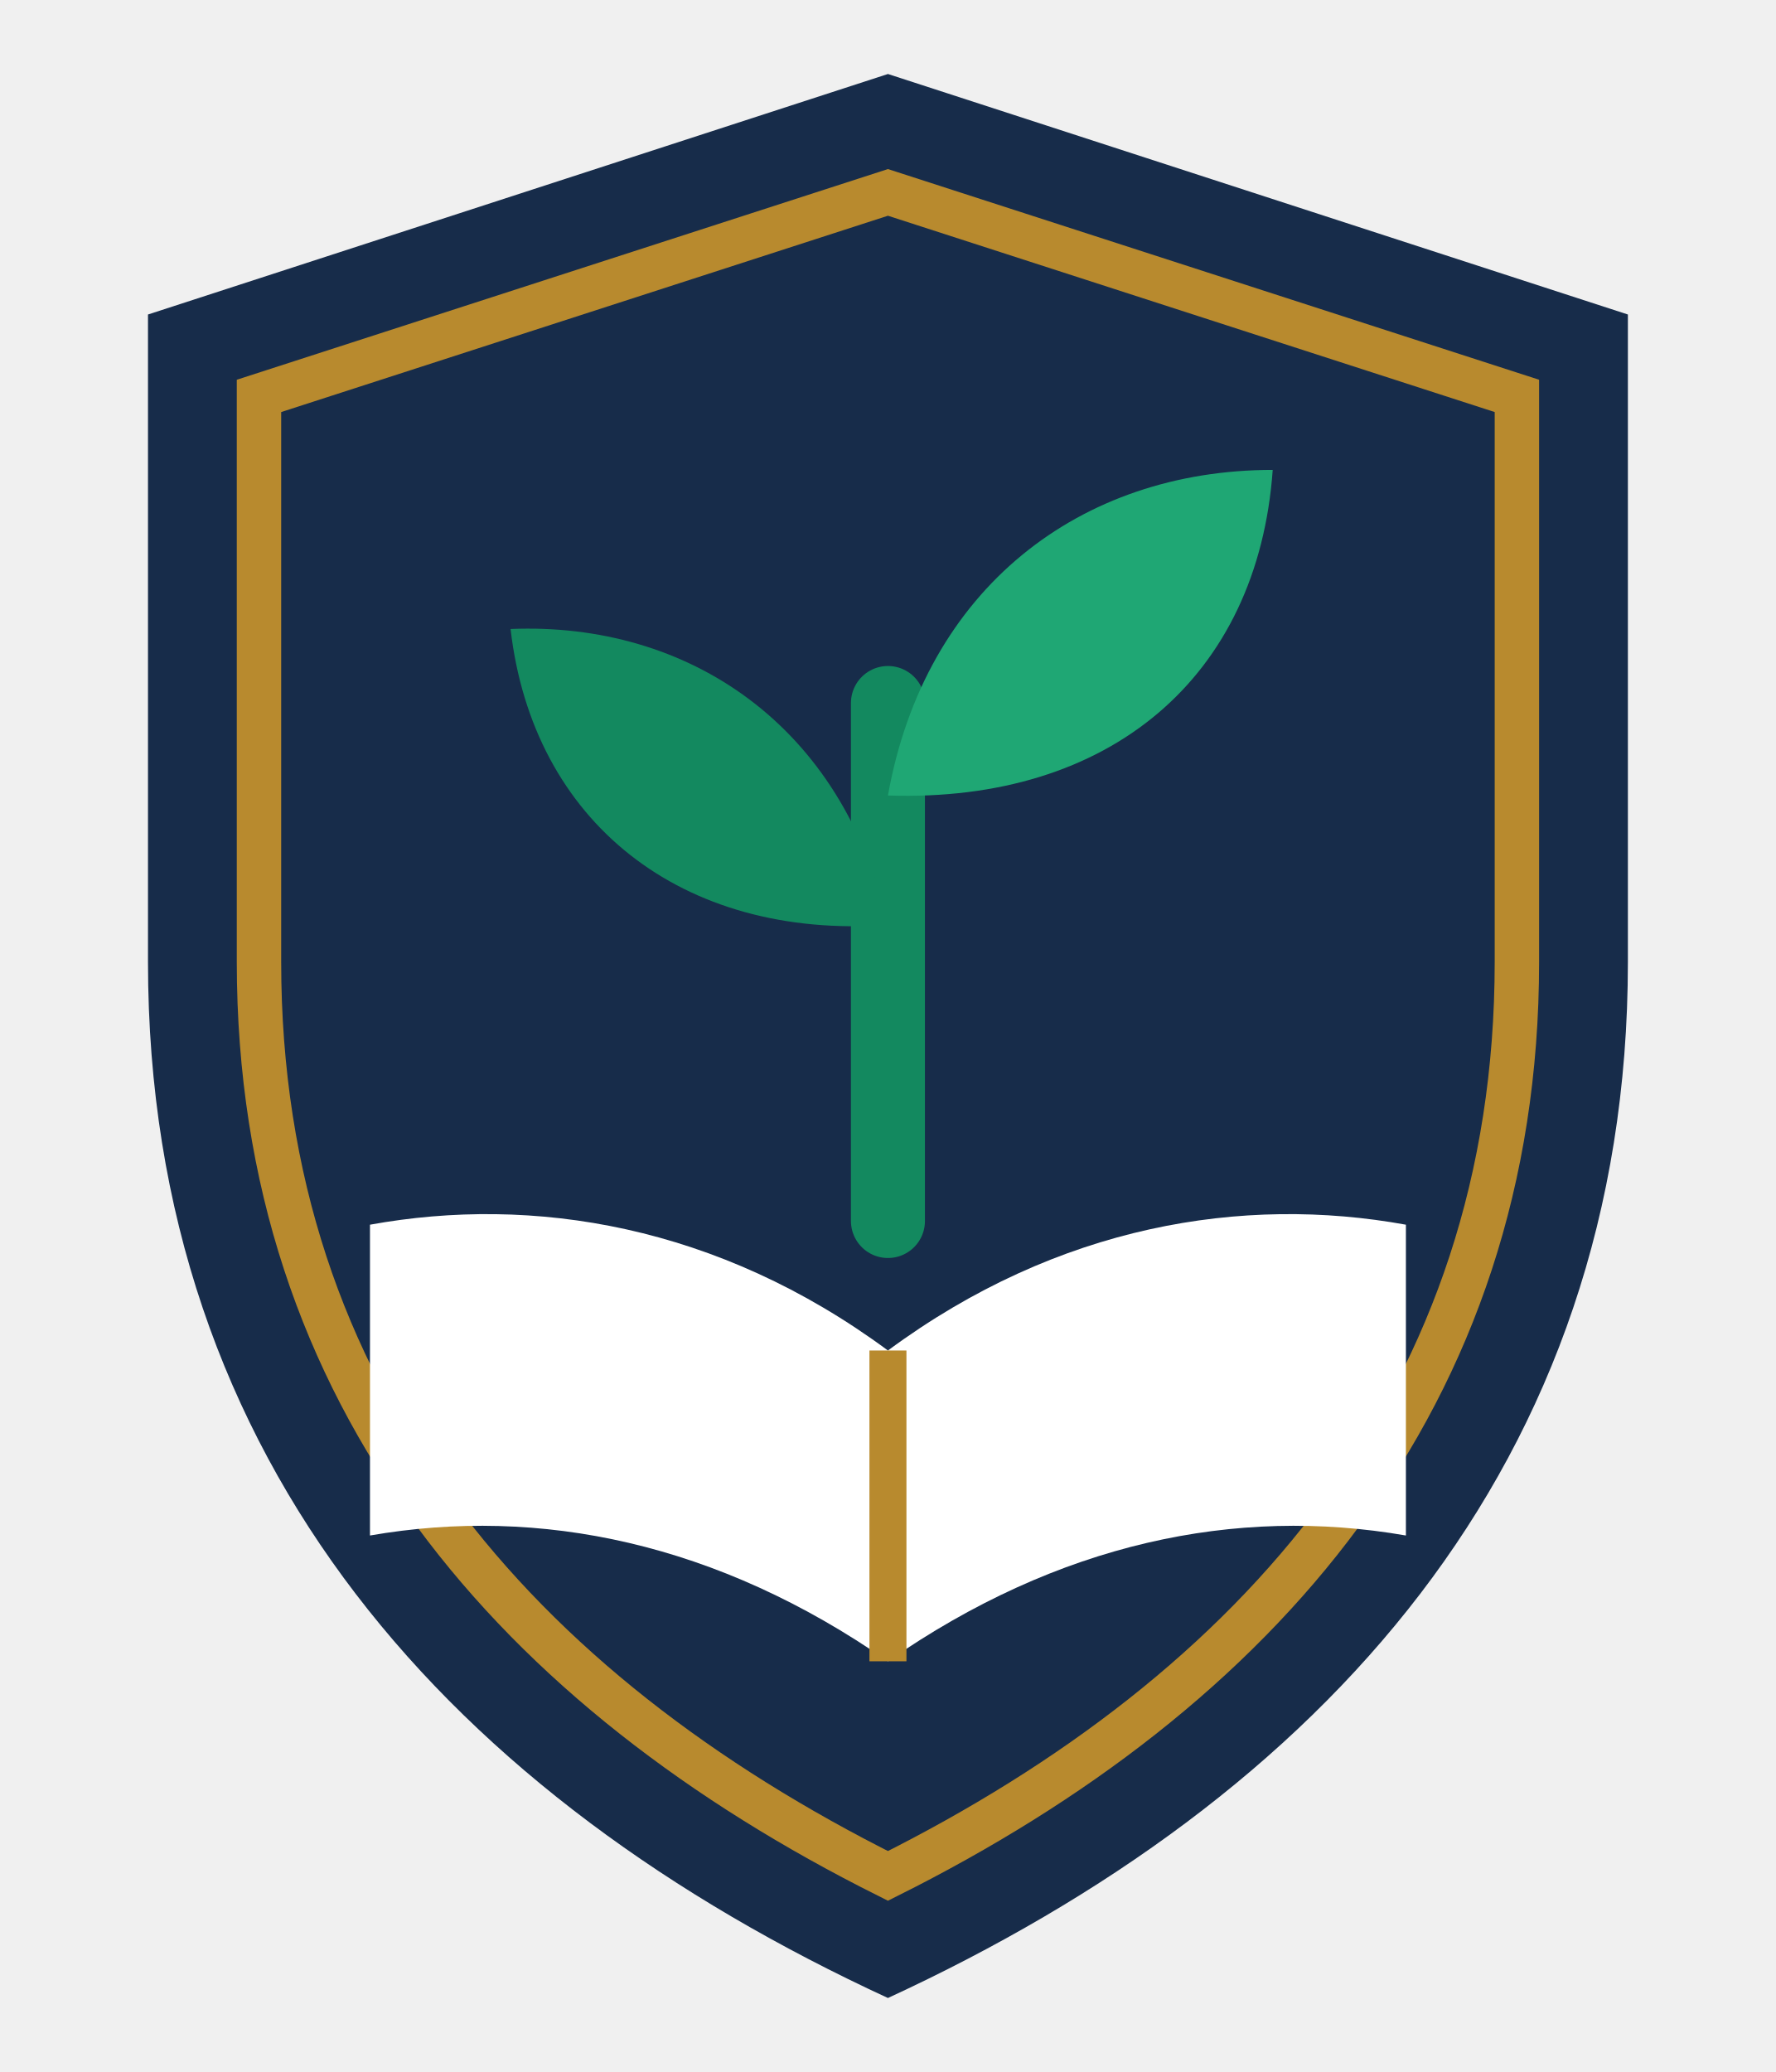
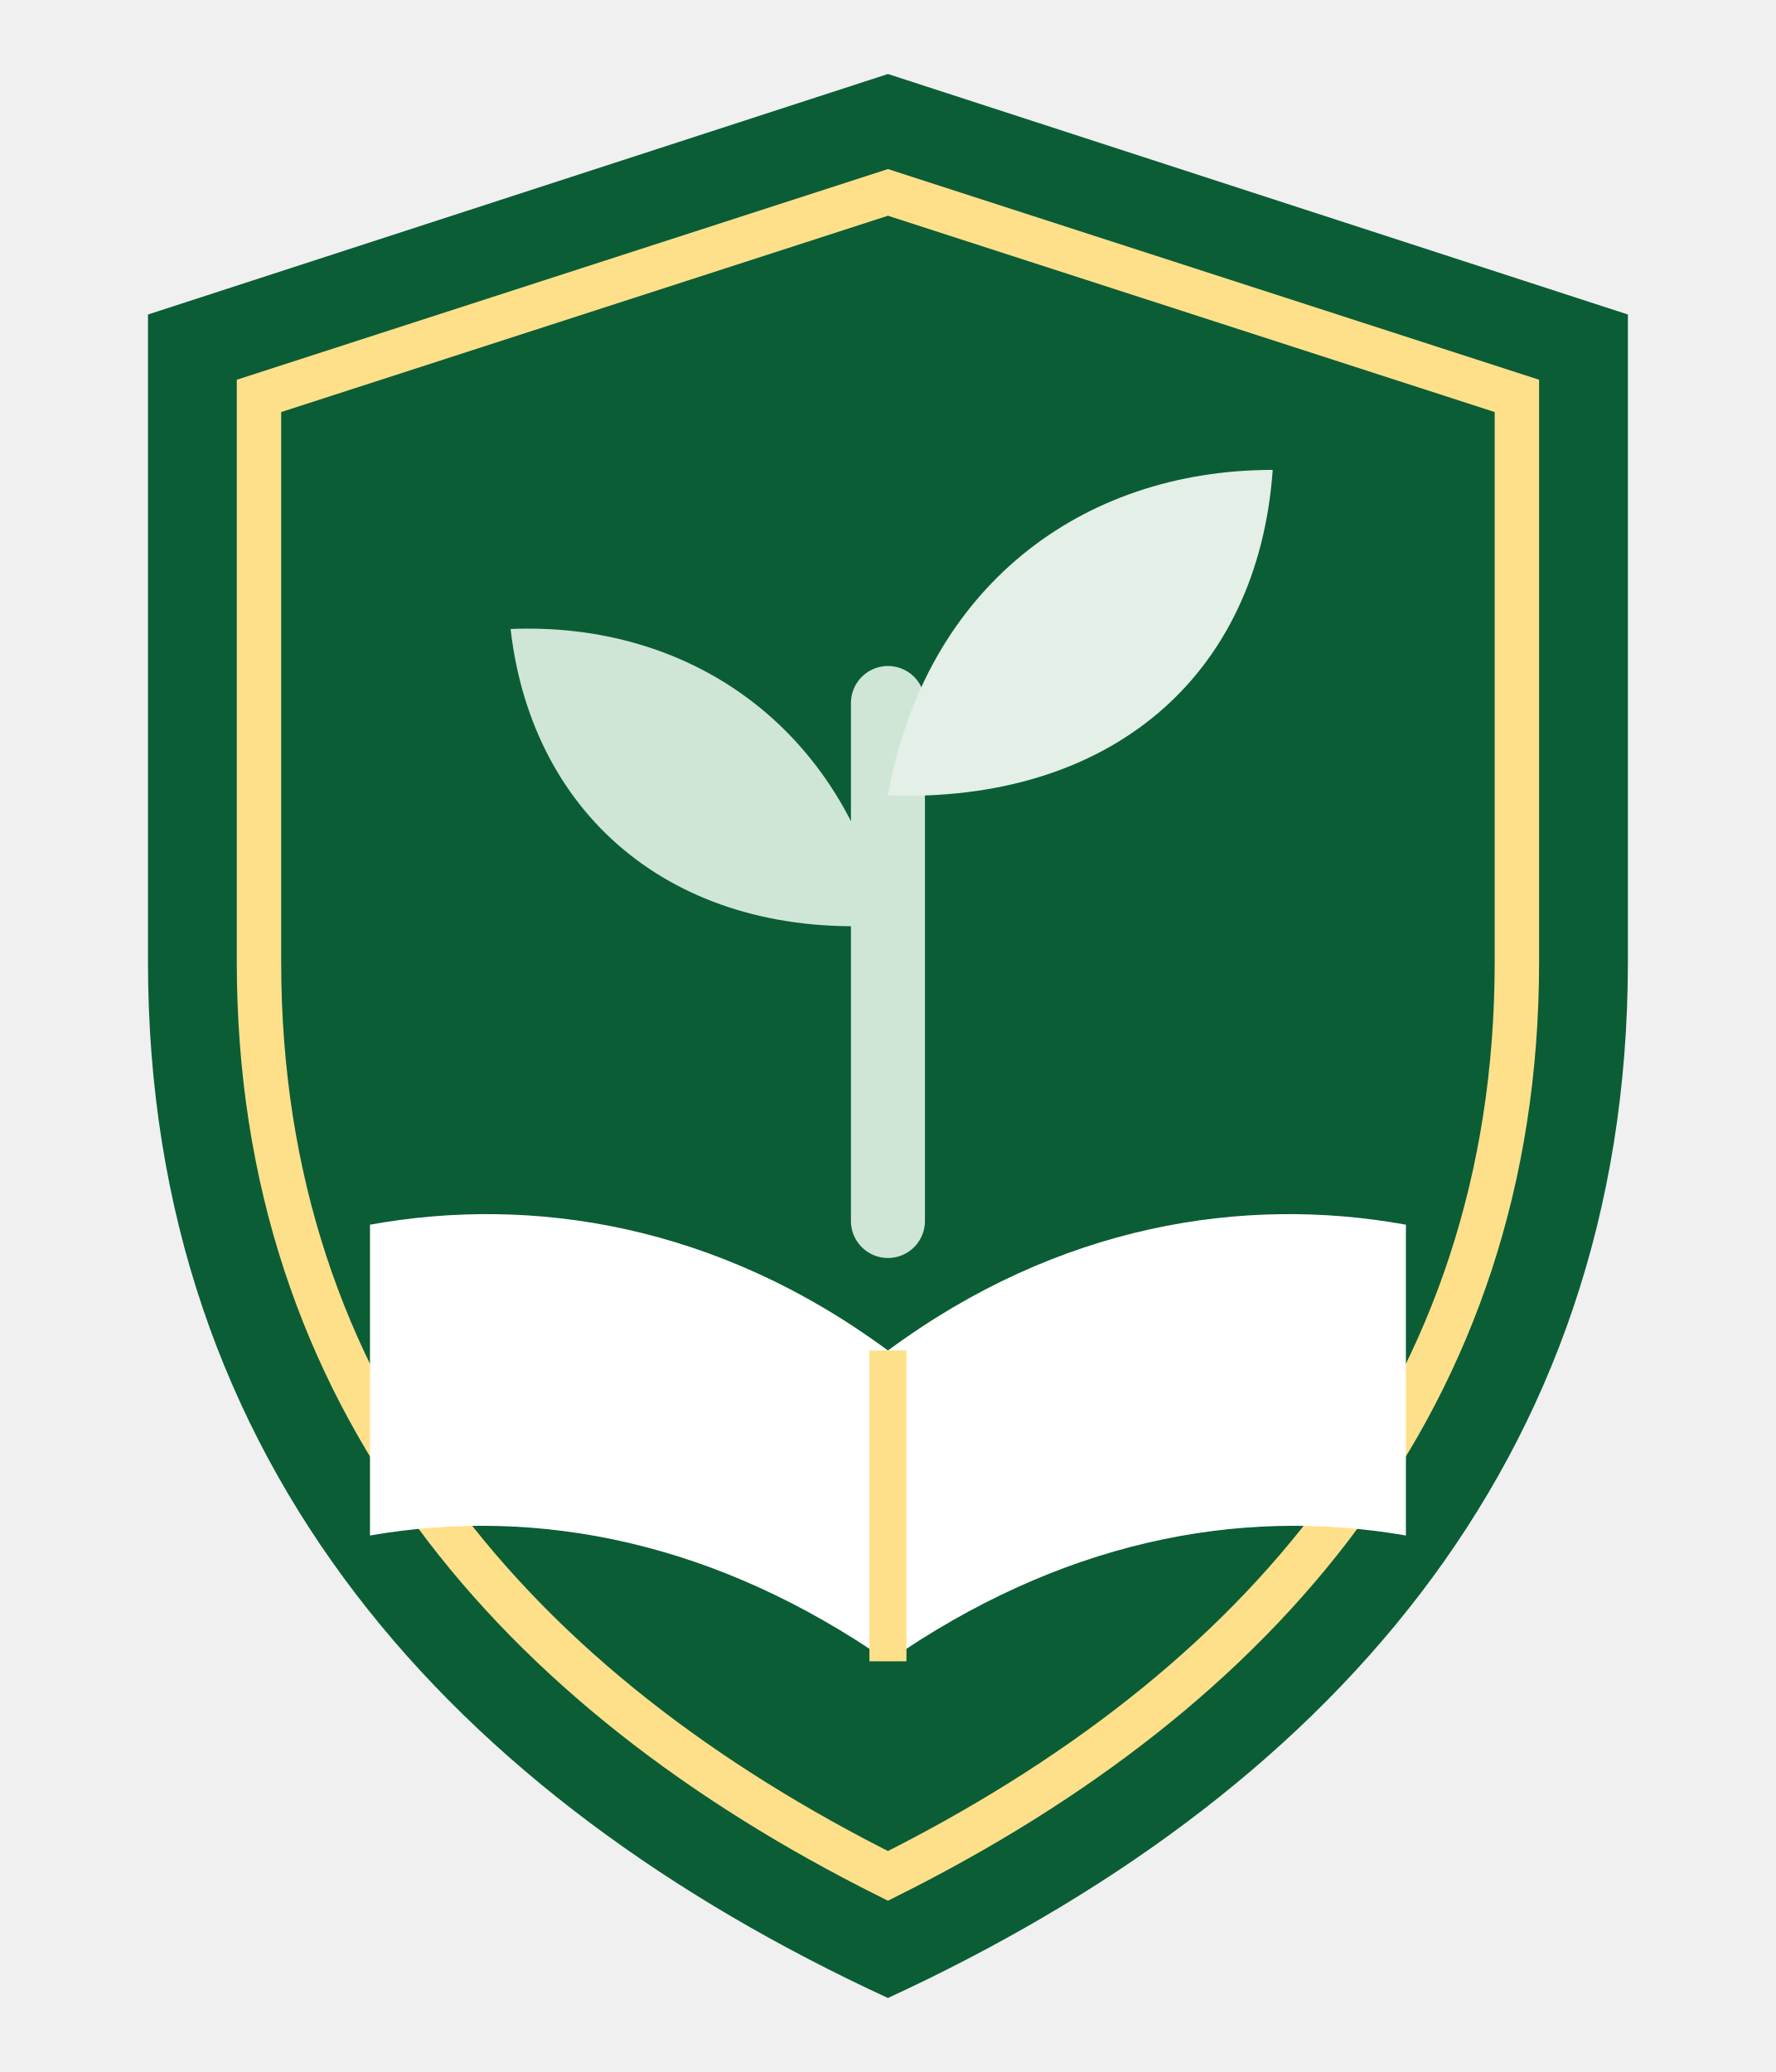
<svg xmlns="http://www.w3.org/2000/svg" viewBox="0 0 48 56">
-   <path d="M24 2 44 8.5V26c0 13.6-8.3 22.6-20 28C12.3 48.6 4 39.6 4 26V8.5Z" fill="#172c4a" />
-   <path d="M24 5.2 41 10.7V26c0 11.8-7 19.7-17 24.7C14 45.7 7 37.8 7 26V10.7Z" fill="none" stroke="#b88a2e" stroke-width="1.2" />
-   <path d="M24 33V19" stroke="#13895f" stroke-width="2" stroke-linecap="round" />
-   <path d="M24 25c-1.2-5.4-5.4-8.2-10.2-8 .6 5.2 4.6 8.4 10.2 8Z" fill="#13895f" />
-   <path d="M24 21.5c1-5.6 5.2-8.8 10.4-8.8-.4 5.6-4.4 9-10.4 8.8Z" fill="#1fa774" />
+   <path d="M24 2 44 8.5V26c0 13.6-8.3 22.6-20 28C12.3 48.6 4 39.6 4 26V8.5Z" fill="#0b5d36" />
+   <path d="M24 5.2 41 10.7V26c0 11.8-7 19.7-17 24.7C14 45.7 7 37.8 7 26V10.7Z" fill="none" stroke="#ffe08a" stroke-width="1.2" />
+   <path d="M24 33V19" stroke="#cfe6d7" stroke-width="2" stroke-linecap="round" />
+   <path d="M24 25c-1.2-5.4-5.4-8.2-10.2-8 .6 5.2 4.6 8.4 10.2 8Z" fill="#cfe6d7" />
+   <path d="M24 21.5c1-5.6 5.2-8.8 10.4-8.8-.4 5.6-4.4 9-10.4 8.8Z" fill="#e3efe7" />
  <path d="M24 36.5c-4.6-3.4-9.6-4.2-14-3.4v8.4c4.6-.8 9.4.2 14 3.4Z" fill="#fff" />
  <path d="M24 36.5c4.6-3.4 9.6-4.2 14-3.4v8.4c-4.6-.8-9.4.2-14 3.4Z" fill="#fff" />
-   <path d="M24 36.5v8.4" stroke="#b88a2e" />
+   <path d="M24 36.5v8.4" stroke="#ffe08a" />
</svg>
